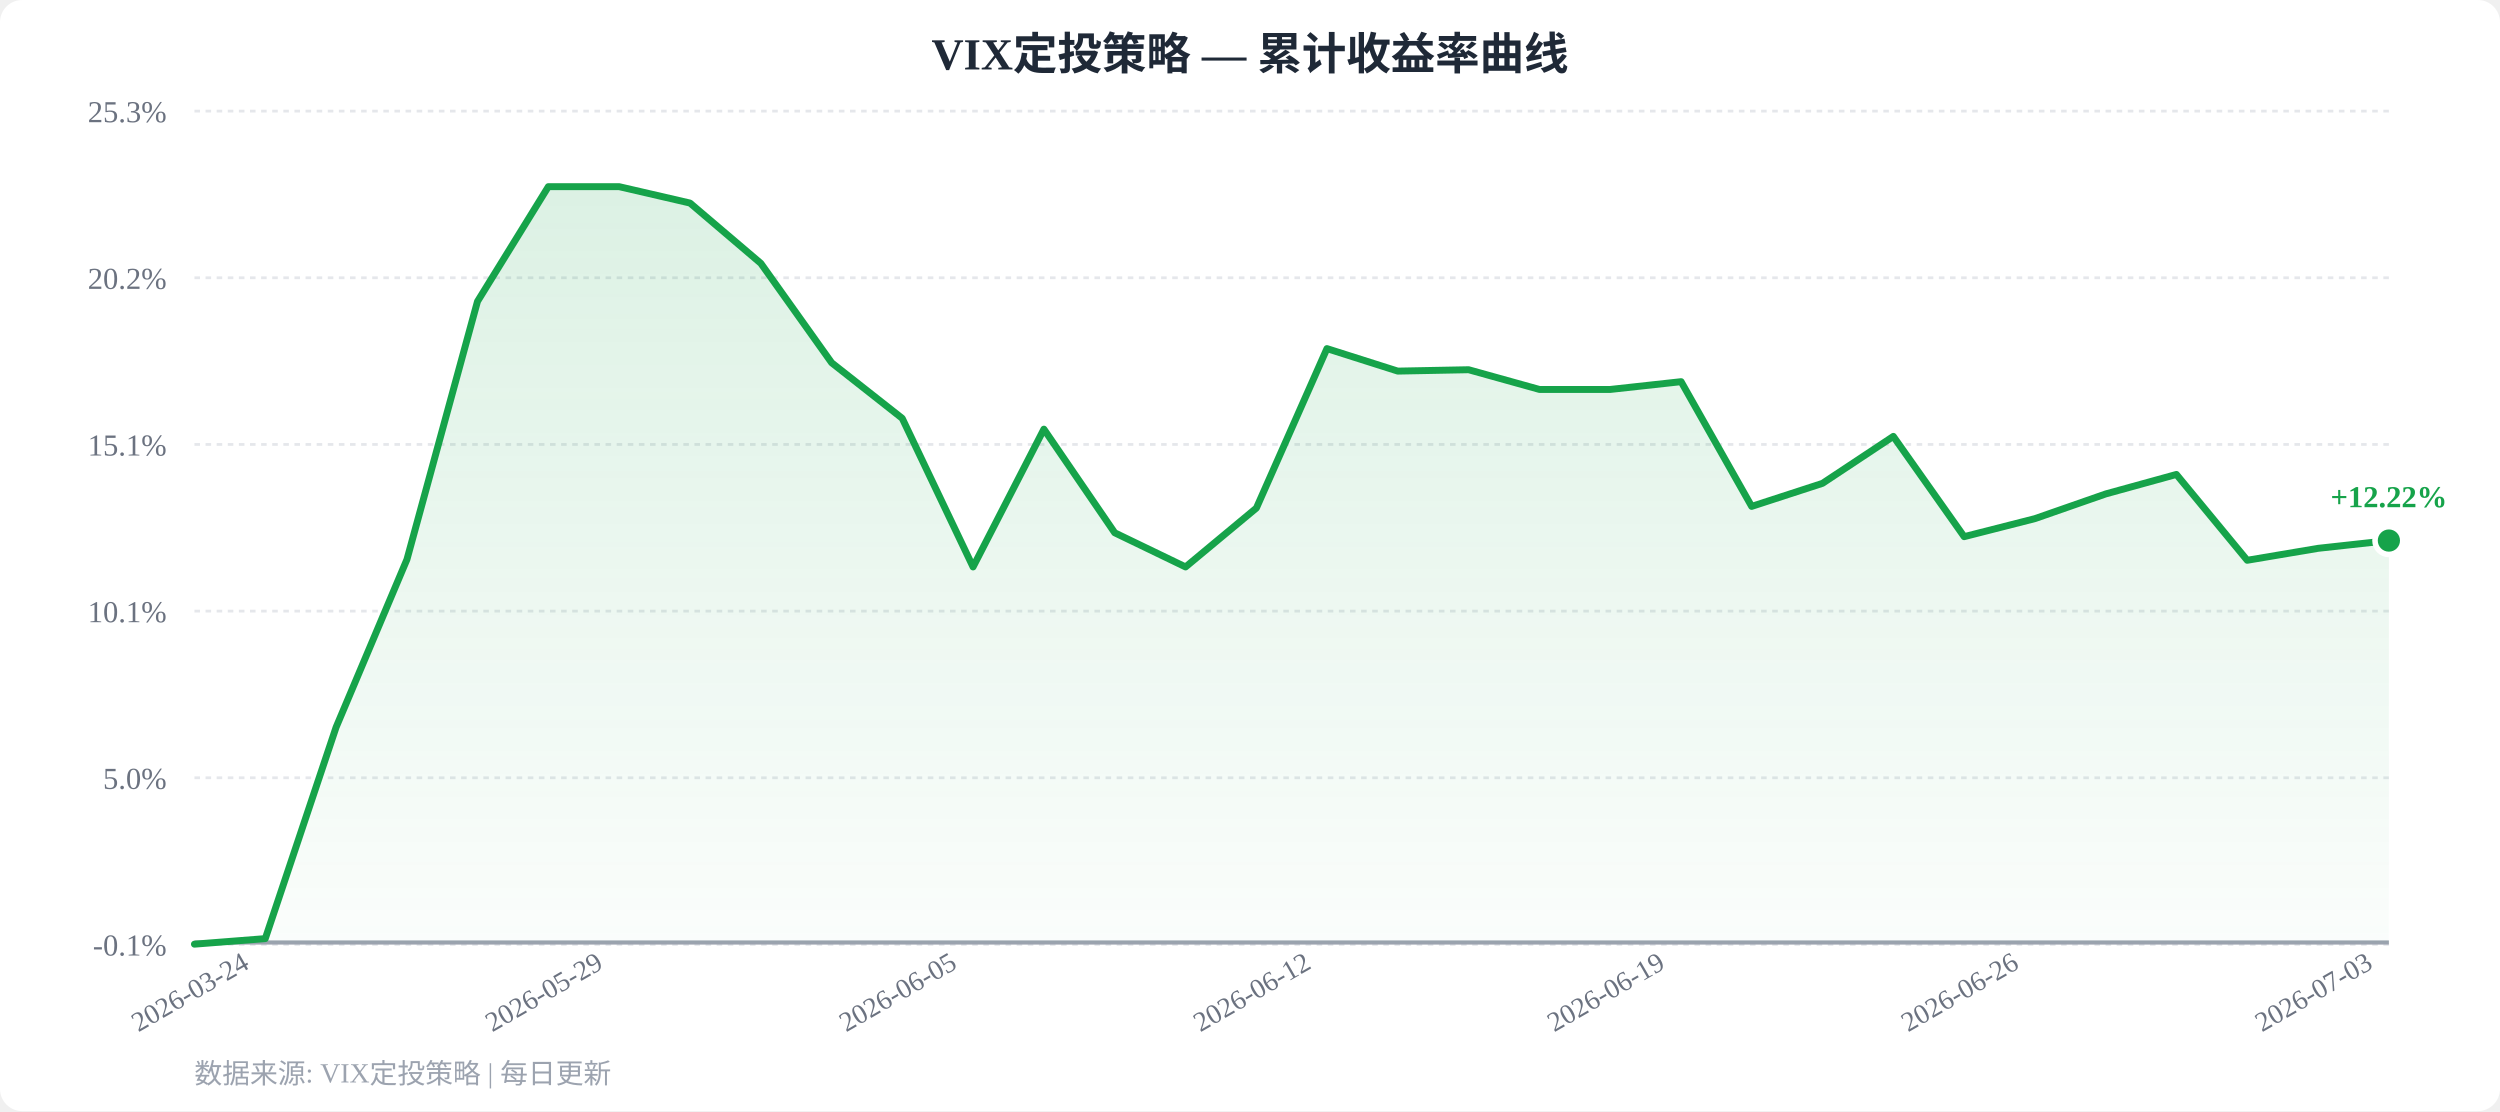
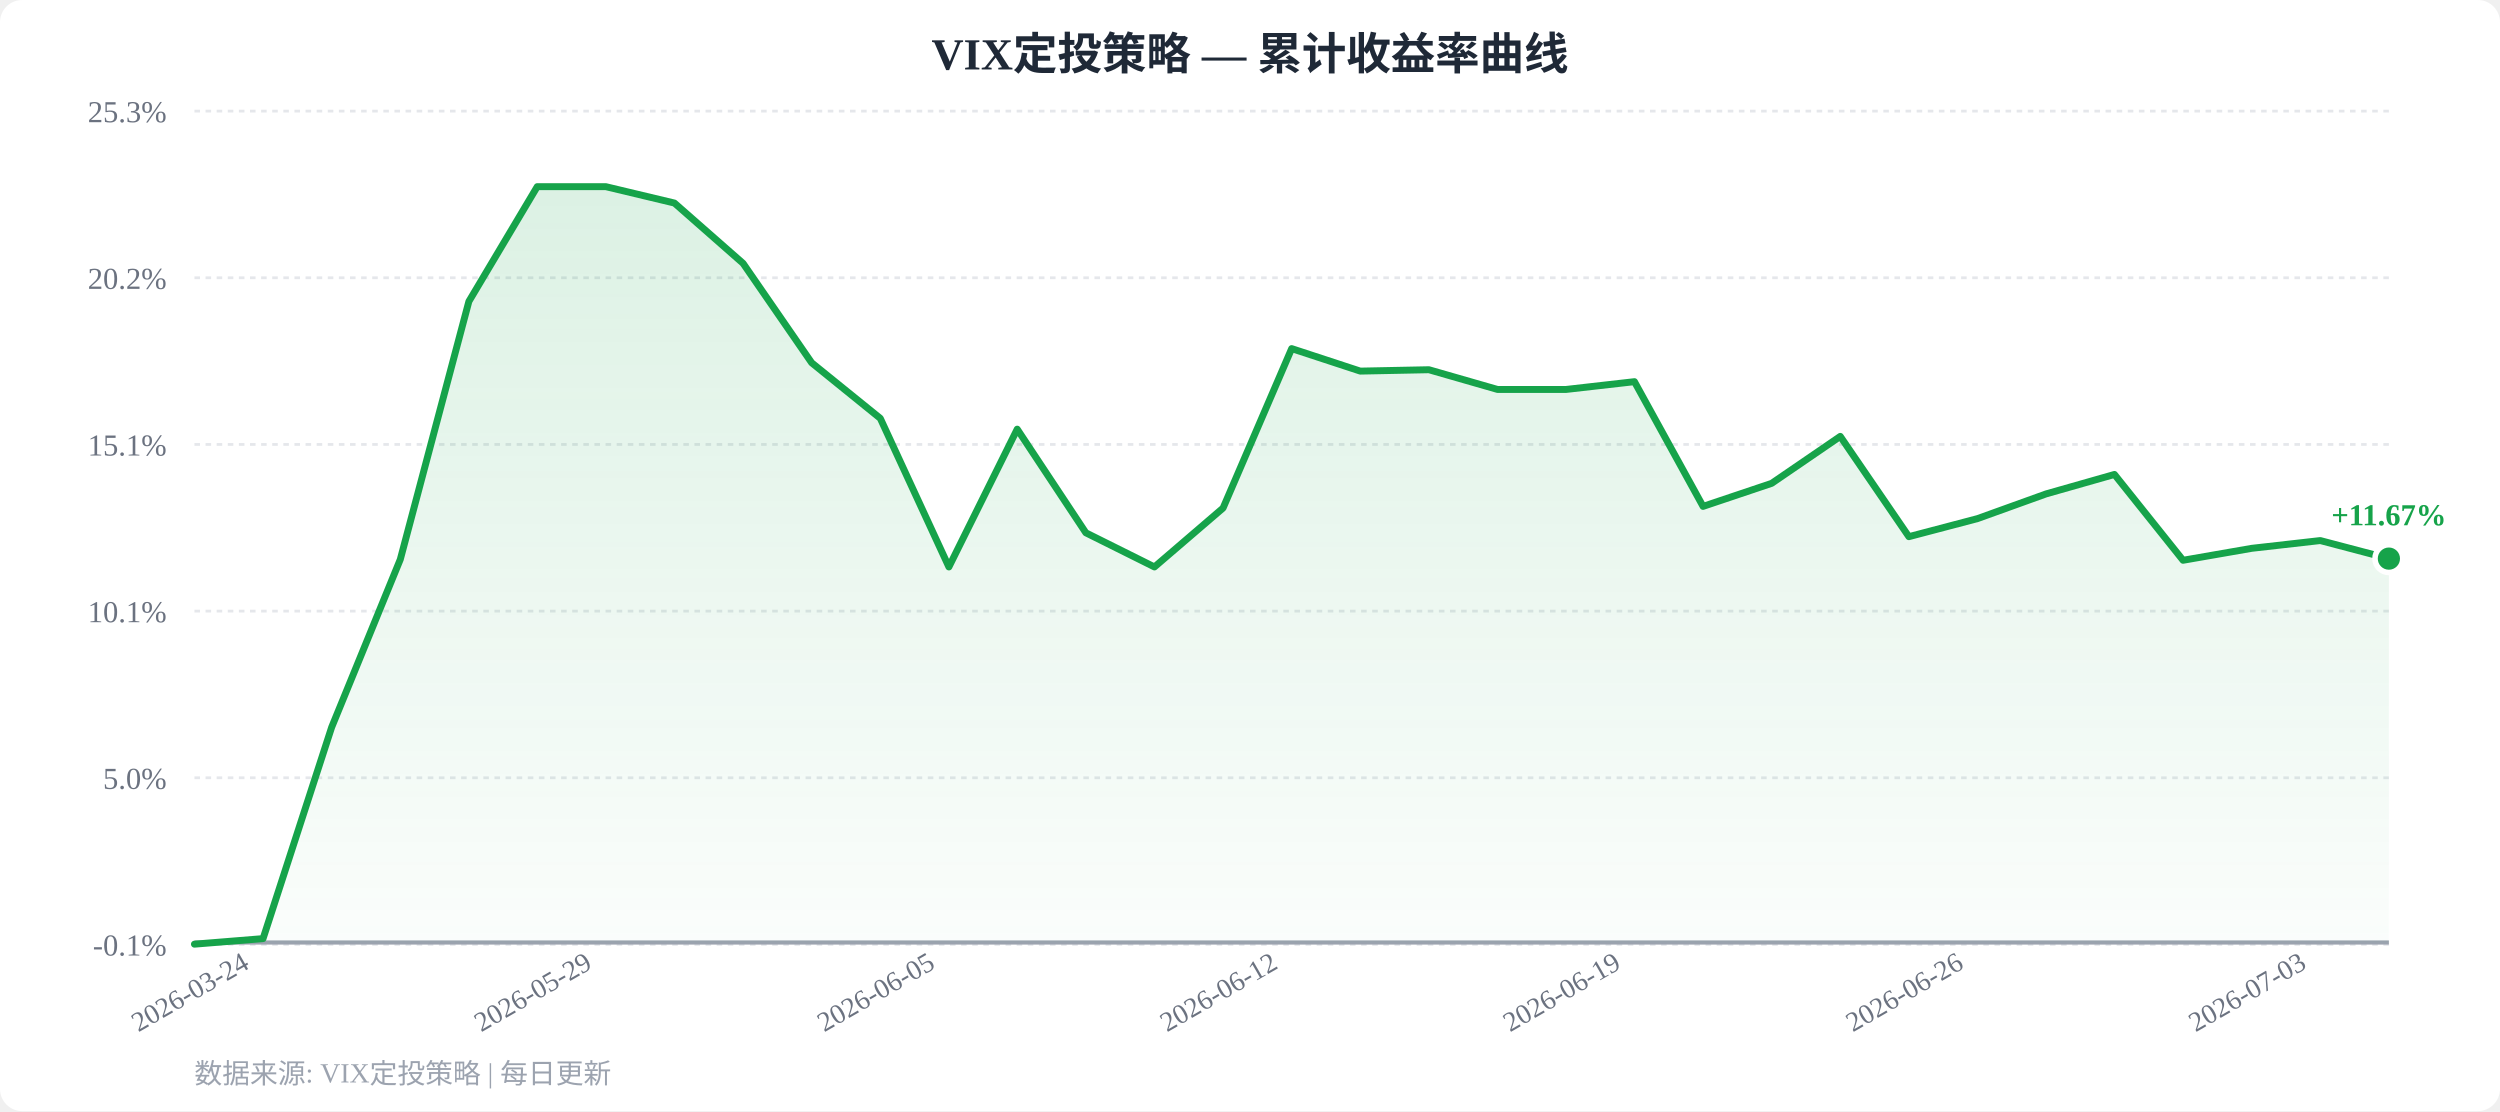
<svg xmlns="http://www.w3.org/2000/svg" viewBox="0 0 900 400" width="100%" height="100%">
  <defs>
    <linearGradient id="areaGradient" x1="0" y1="0" x2="0" y2="1">
      <stop offset="0%" stop-color="#16a34a" stop-opacity="0.15" />
      <stop offset="100%" stop-color="#16a34a" stop-opacity="0.02" />
    </linearGradient>
  </defs>
  <rect width="900" height="400" fill="#ffffff" rx="8" />
  <text x="450.0" y="25" text-anchor="middle" font-size="16" font-weight="bold" fill="#1f2937">VIX定投策略 — 累计收益率曲线</text>
  <line x1="70" y1="340.0" x2="860" y2="340.0" stroke="#e5e7eb" stroke-width="1" stroke-dasharray="2,2" />
  <line x1="70" y1="280.0" x2="860" y2="280.0" stroke="#e5e7eb" stroke-width="1" stroke-dasharray="2,2" />
  <line x1="70" y1="220.0" x2="860" y2="220.0" stroke="#e5e7eb" stroke-width="1" stroke-dasharray="2,2" />
  <line x1="70" y1="160.0" x2="860" y2="160.0" stroke="#e5e7eb" stroke-width="1" stroke-dasharray="2,2" />
  <line x1="70" y1="100.0" x2="860" y2="100.0" stroke="#e5e7eb" stroke-width="1" stroke-dasharray="2,2" />
  <line x1="70" y1="40.0" x2="860" y2="40.0" stroke="#e5e7eb" stroke-width="1" stroke-dasharray="2,2" />
  <line x1="70" y1="339.3" x2="860" y2="339.3" stroke="#9ca3af" stroke-width="1.5" />
-   <path d="M70.0,339.9 L95.5,337.9 L121.0,261.8 L146.5,201.4 L171.9,108.5 L197.4,67.2 L222.9,67.2 L248.4,73.1 L273.9,94.8 L299.4,130.6 L324.8,150.6 L350.3,204.1 L375.8,154.5 L401.3,191.8 L426.8,204.1 L452.3,182.9 L477.7,125.5 L503.2,133.6 L528.7,133.1 L554.2,140.2 L579.7,140.2 L605.2,137.4 L630.6,182.3 L656.1,174.0 L681.6,157.1 L707.1,193.2 L732.6,186.7 L758.1,177.8 L783.5,170.8 L809.0,201.7 L834.5,197.4 L860.0,194.6 L860.0,339.3 L70.0,339.3 Z" fill="url(#areaGradient)" stroke="none" />
-   <path d="M70.0,339.9 L95.5,337.9 L121.0,261.8 L146.5,201.4 L171.9,108.5 L197.4,67.2 L222.9,67.2 L248.4,73.1 L273.9,94.8 L299.4,130.6 L324.8,150.6 L350.3,204.1 L375.8,154.5 L401.3,191.8 L426.8,204.1 L452.3,182.9 L477.7,125.5 L503.2,133.6 L528.7,133.1 L554.2,140.2 L579.7,140.2 L605.2,137.4 L630.6,182.3 L656.1,174.0 L681.6,157.1 L707.1,193.2 L732.6,186.7 L758.1,177.8 L783.5,170.8 L809.0,201.7 L834.5,197.4 L860.0,194.6" fill="none" stroke="#16a34a" stroke-width="2.5" stroke-linejoin="round" stroke-linecap="round" />
-   <circle cx="860.0" cy="194.6" r="5" fill="#16a34a" stroke="#ffffff" stroke-width="2" />
-   <text x="860.0" y="182.6" text-anchor="middle" font-size="11" font-weight="bold" fill="#16a34a">+12.22%</text>
+   <path d="M70.0,339.9 L94.7,337.9 L119.4,261.8 L144.1,201.4 L168.8,108.5 L193.4,67.2 L218.1,67.2 L242.8,73.1 L267.5,94.8 L292.2,130.6 L316.9,150.6 L341.6,204.1 L366.2,154.5 L390.9,191.8 L415.6,204.1 L440.3,182.9 L465.0,125.5 L489.7,133.6 L514.4,133.1 L539.1,140.2 L563.8,140.2 L588.4,137.4 L613.1,182.3 L637.8,174.0 L662.5,157.1 L687.2,193.2 L711.9,186.7 L736.6,177.8 L761.2,170.8 L785.9,201.7 L810.6,197.4 L835.3,194.6 L860.0,201.1 L860.0,339.3 L70.0,339.3 Z" fill="url(#areaGradient)" stroke="none" />
+   <path d="M70.0,339.9 L94.7,337.9 L119.4,261.8 L144.1,201.4 L168.8,108.5 L193.4,67.2 L218.1,67.2 L242.8,73.1 L267.5,94.8 L292.2,130.6 L316.9,150.6 L341.6,204.1 L366.2,154.5 L390.9,191.8 L415.6,204.1 L440.3,182.9 L465.0,125.5 L489.7,133.6 L514.4,133.1 L539.1,140.2 L563.8,140.2 L588.4,137.4 L613.1,182.3 L637.8,174.0 L662.5,157.1 L687.2,193.2 L711.9,186.7 L736.6,177.8 L761.2,170.8 L785.9,201.7 L810.6,197.4 L835.3,194.6 L860.0,201.1" fill="none" stroke="#16a34a" stroke-width="2.5" stroke-linejoin="round" stroke-linecap="round" />
+   <circle cx="860.0" cy="201.1" r="5" fill="#16a34a" stroke="#ffffff" stroke-width="2" />
+   <text x="860.0" y="189.1" text-anchor="middle" font-size="11" font-weight="bold" fill="#16a34a">+11.67%</text>
  <text x="60" y="344.0" text-anchor="end" font-size="11" fill="#6b7280">-0.1%</text>
  <text x="60" y="284.0" text-anchor="end" font-size="11" fill="#6b7280">5.0%</text>
  <text x="60" y="224.0" text-anchor="end" font-size="11" fill="#6b7280">10.1%</text>
  <text x="60" y="164.0" text-anchor="end" font-size="11" fill="#6b7280">15.1%</text>
  <text x="60" y="104.0" text-anchor="end" font-size="11" fill="#6b7280">20.2%</text>
  <text x="60" y="44.0" text-anchor="end" font-size="11" fill="#6b7280">25.3%</text>
  <text x="70.0" y="360" text-anchor="middle" font-size="10" fill="#6b7280" transform="rotate(-30 70.0,360)">2026-03-24</text>
-   <text x="197.4" y="360" text-anchor="middle" font-size="10" fill="#6b7280" transform="rotate(-30 197.4,360)">2026-05-29</text>
-   <text x="324.8" y="360" text-anchor="middle" font-size="10" fill="#6b7280" transform="rotate(-30 324.8,360)">2026-06-05</text>
-   <text x="452.3" y="360" text-anchor="middle" font-size="10" fill="#6b7280" transform="rotate(-30 452.3,360)">2026-06-12</text>
-   <text x="579.7" y="360" text-anchor="middle" font-size="10" fill="#6b7280" transform="rotate(-30 579.7,360)">2026-06-19</text>
-   <text x="707.1" y="360" text-anchor="middle" font-size="10" fill="#6b7280" transform="rotate(-30 707.1,360)">2026-06-26</text>
-   <text x="834.5" y="360" text-anchor="middle" font-size="10" fill="#6b7280" transform="rotate(-30 834.5,360)">2026-07-03</text>
+   <text x="193.4" y="360" text-anchor="middle" font-size="10" fill="#6b7280" transform="rotate(-30 193.4,360)">2026-05-29</text>
+   <text x="316.9" y="360" text-anchor="middle" font-size="10" fill="#6b7280" transform="rotate(-30 316.9,360)">2026-06-05</text>
+   <text x="440.3" y="360" text-anchor="middle" font-size="10" fill="#6b7280" transform="rotate(-30 440.3,360)">2026-06-12</text>
+   <text x="563.8" y="360" text-anchor="middle" font-size="10" fill="#6b7280" transform="rotate(-30 563.8,360)">2026-06-19</text>
+   <text x="687.2" y="360" text-anchor="middle" font-size="10" fill="#6b7280" transform="rotate(-30 687.2,360)">2026-06-26</text>
+   <text x="810.6" y="360" text-anchor="middle" font-size="10" fill="#6b7280" transform="rotate(-30 810.6,360)">2026-07-03</text>
  <text x="70" y="390" font-size="10" fill="#9ca3af">数据来源: VIX定投策略 | 每日更新</text>
</svg>
